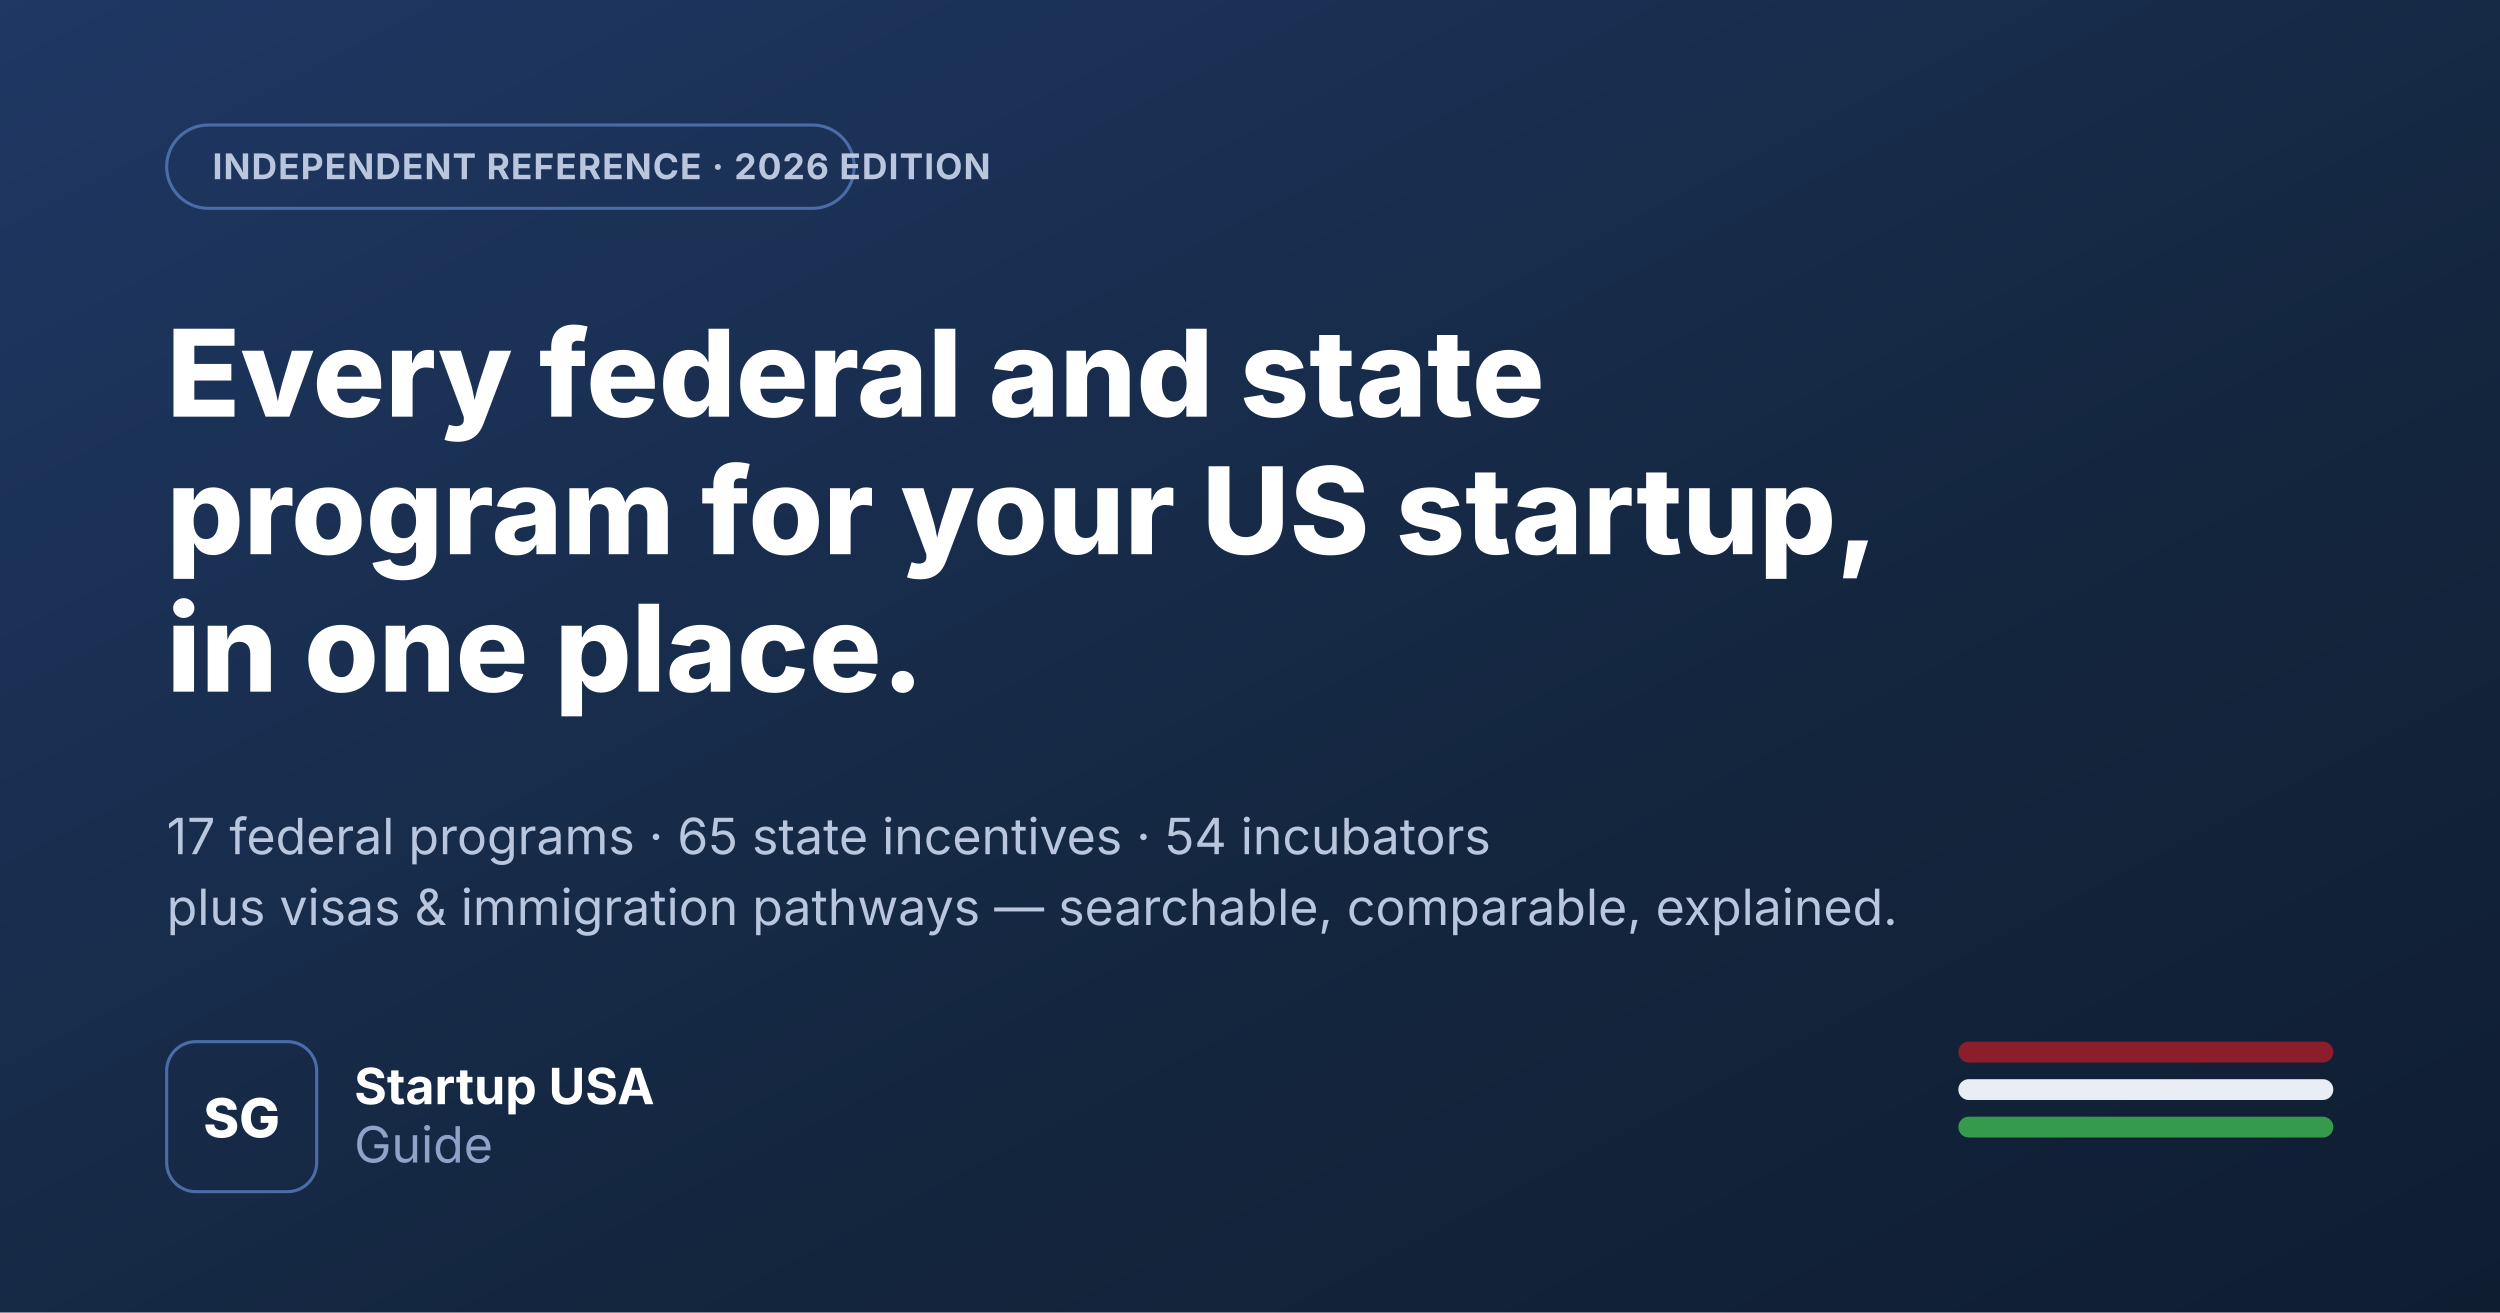
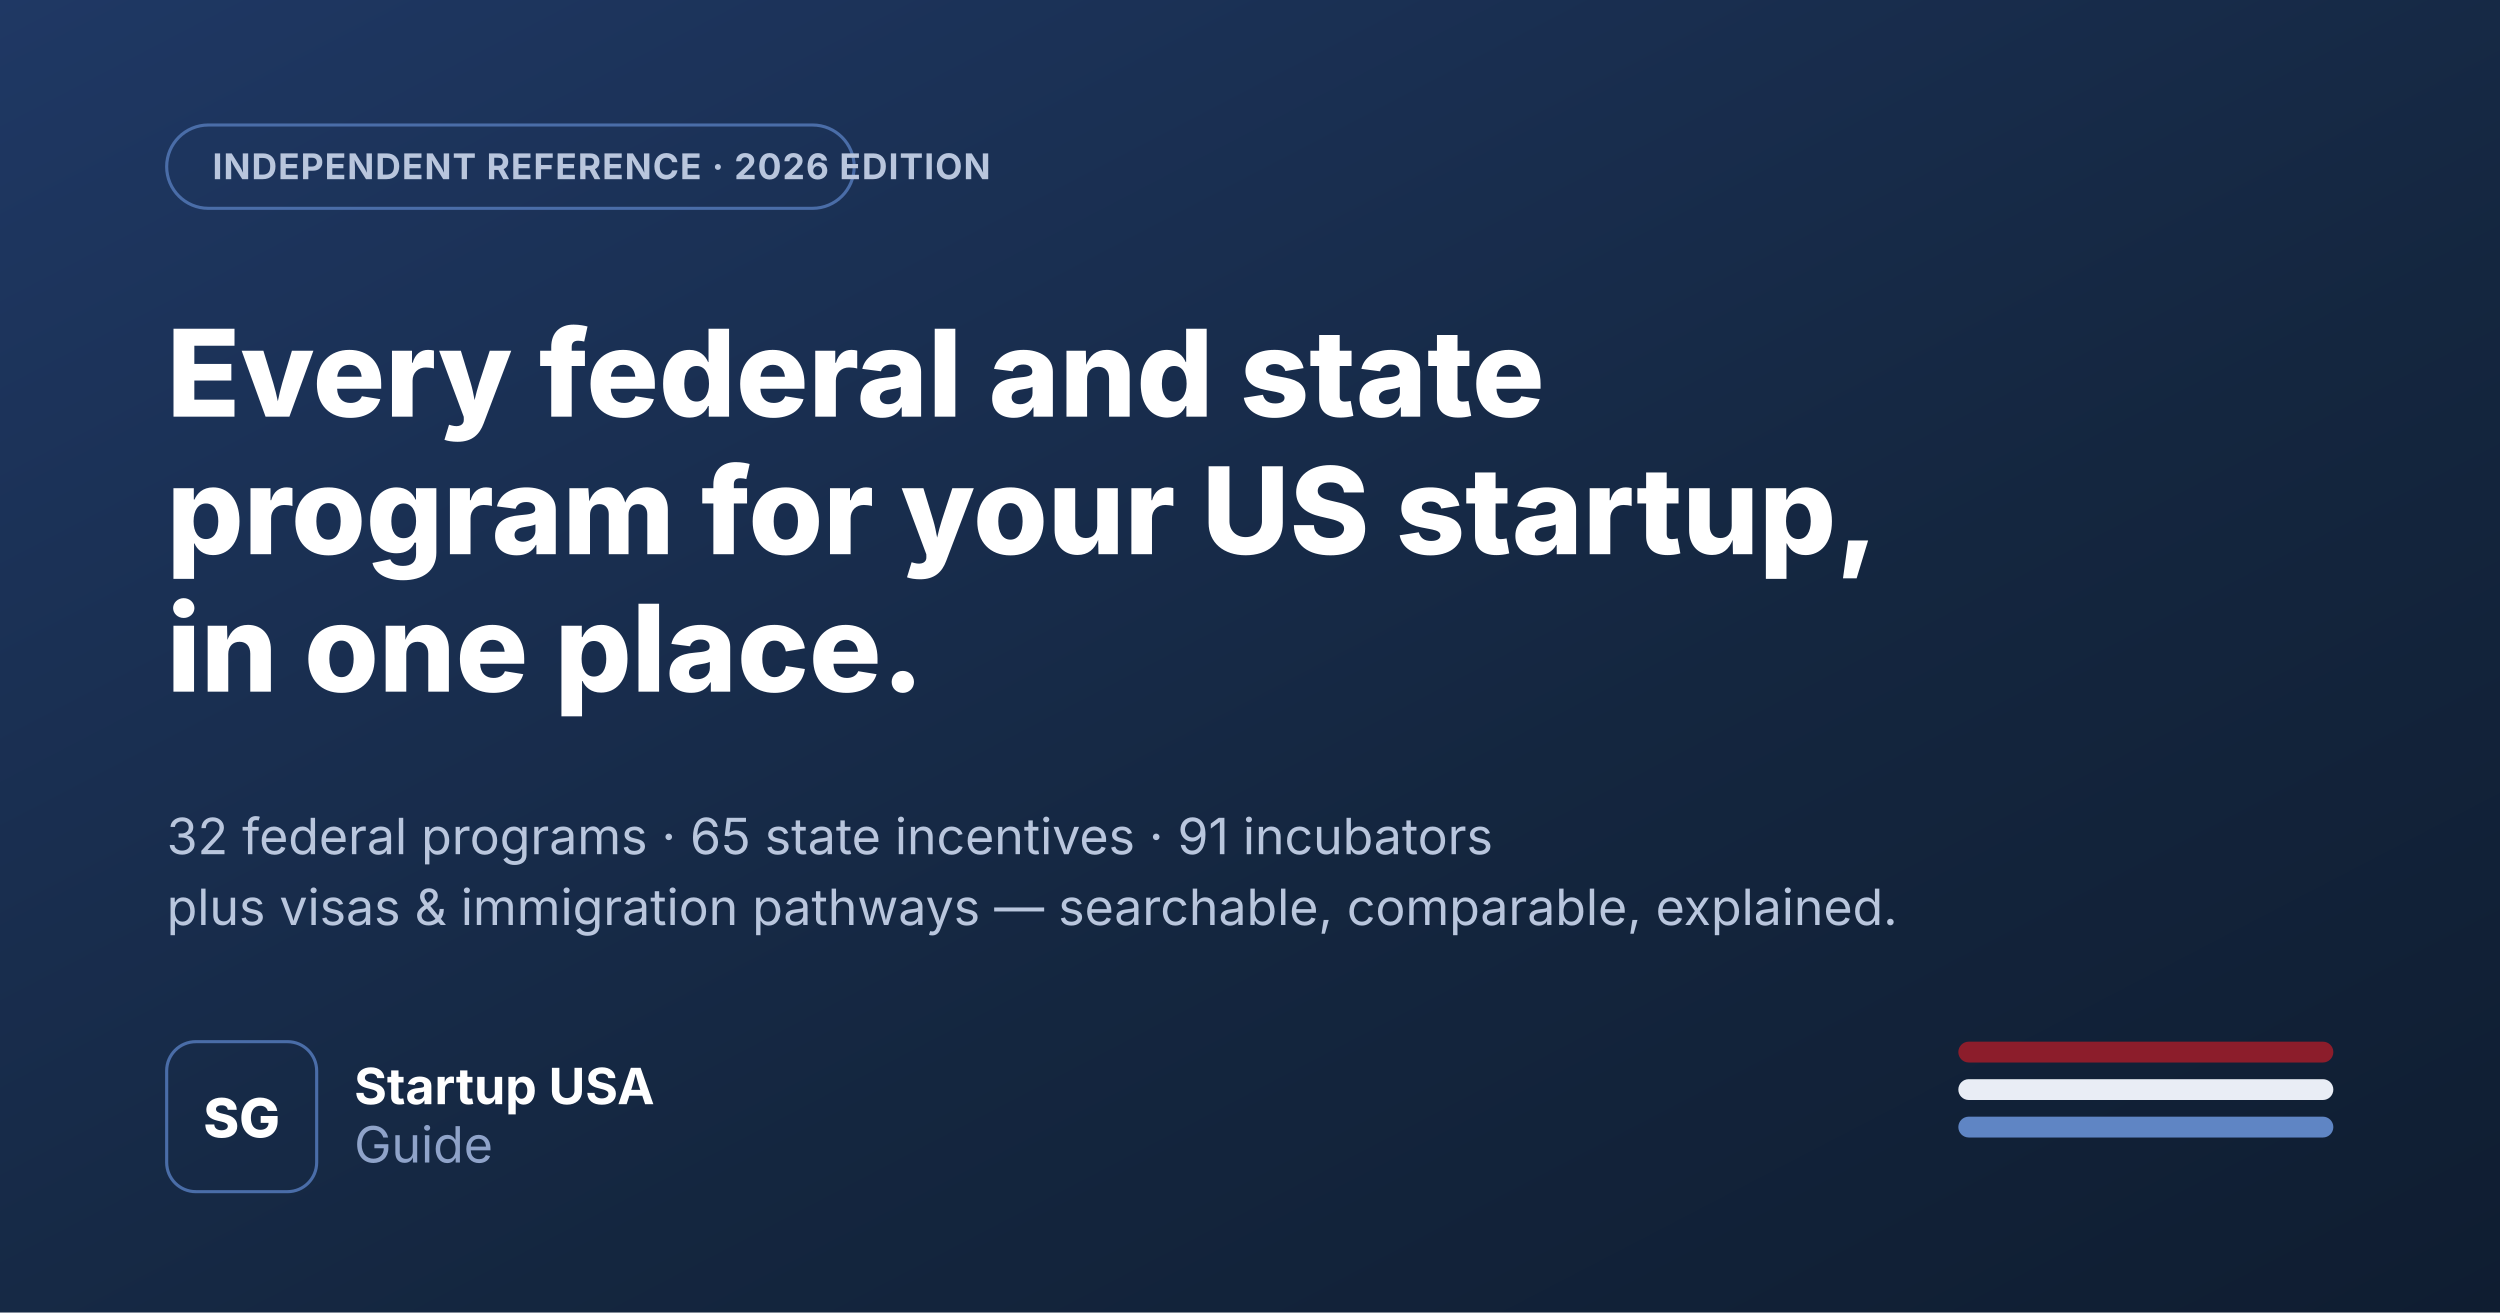
<svg xmlns="http://www.w3.org/2000/svg" width="1200" height="630" viewBox="0 0 1200 630">
  <defs>
    <linearGradient id="bg" x1="0%" y1="0%" x2="100%" y2="100%">
      <stop offset="0%" stop-color="#1f3864" />
      <stop offset="60%" stop-color="#14263f" />
      <stop offset="100%" stop-color="#0f1d31" />
    </linearGradient>
  </defs>
  <rect width="1200" height="630" fill="url(#bg)" />
  <rect x="80" y="60" width="330" height="40" rx="20" fill="none" stroke="#4a6da8" stroke-width="1.5" />
  <text x="102" y="86" font-family="Inter, Segoe UI, sans-serif" font-size="17" font-weight="700" letter-spacing="0.5" fill="#b9c6dd">INDEPENDENT REFERENCE · 2026 EDITION</text>
  <text x="80" y="200" font-family="Inter, Segoe UI, sans-serif" font-size="58" font-weight="800" fill="#ffffff">Every federal and state</text>
  <text x="80" y="266" font-family="Inter, Segoe UI, sans-serif" font-size="58" font-weight="800" fill="#ffffff">program for your US startup,</text>
  <text x="80" y="332" font-family="Inter, Segoe UI, sans-serif" font-size="58" font-weight="800" fill="#ffffff">in one place.</text>
-   <text x="80" y="410" font-family="Inter, Segoe UI, sans-serif" font-size="24" fill="#b9c6dd">17 federal programs · 65 state incentives · 54 incubators</text>
+   <text x="80" y="410" font-family="Inter, Segoe UI, sans-serif" font-size="24" fill="#b9c6dd">32 federal programs · 65 state incentives · 91 incubators</text>
  <text x="80" y="444" font-family="Inter, Segoe UI, sans-serif" font-size="24" fill="#b9c6dd">plus visas &amp; immigration pathways — searchable, comparable, explained.</text>
  <rect x="80" y="500" width="72" height="72" rx="14" fill="none" stroke="#4a6da8" stroke-width="1.5" />
  <text x="116" y="546" font-family="Inter, Segoe UI, sans-serif" font-size="26" font-weight="800" fill="#ffffff" text-anchor="middle">SG</text>
  <text x="170" y="530" font-family="Inter, Segoe UI, sans-serif" font-size="24" font-weight="700" fill="#ffffff">Startup USA</text>
  <text x="170" y="558" font-family="Inter, Segoe UI, sans-serif" font-size="24" font-weight="400" fill="#8fa3c9">Guide</text>
  <rect x="940" y="500" width="180" height="10" rx="5" fill="#8c1d2b" />
  <rect x="940" y="518" width="180" height="10" rx="5" fill="#e9edf5" />
-   <rect x="940" y="536" width="180" height="10" rx="5" fill="#359a4c" />
+   <rect x="940" y="536" width="180" height="10" rx="5" fill="#5f85c4" />
</svg>
